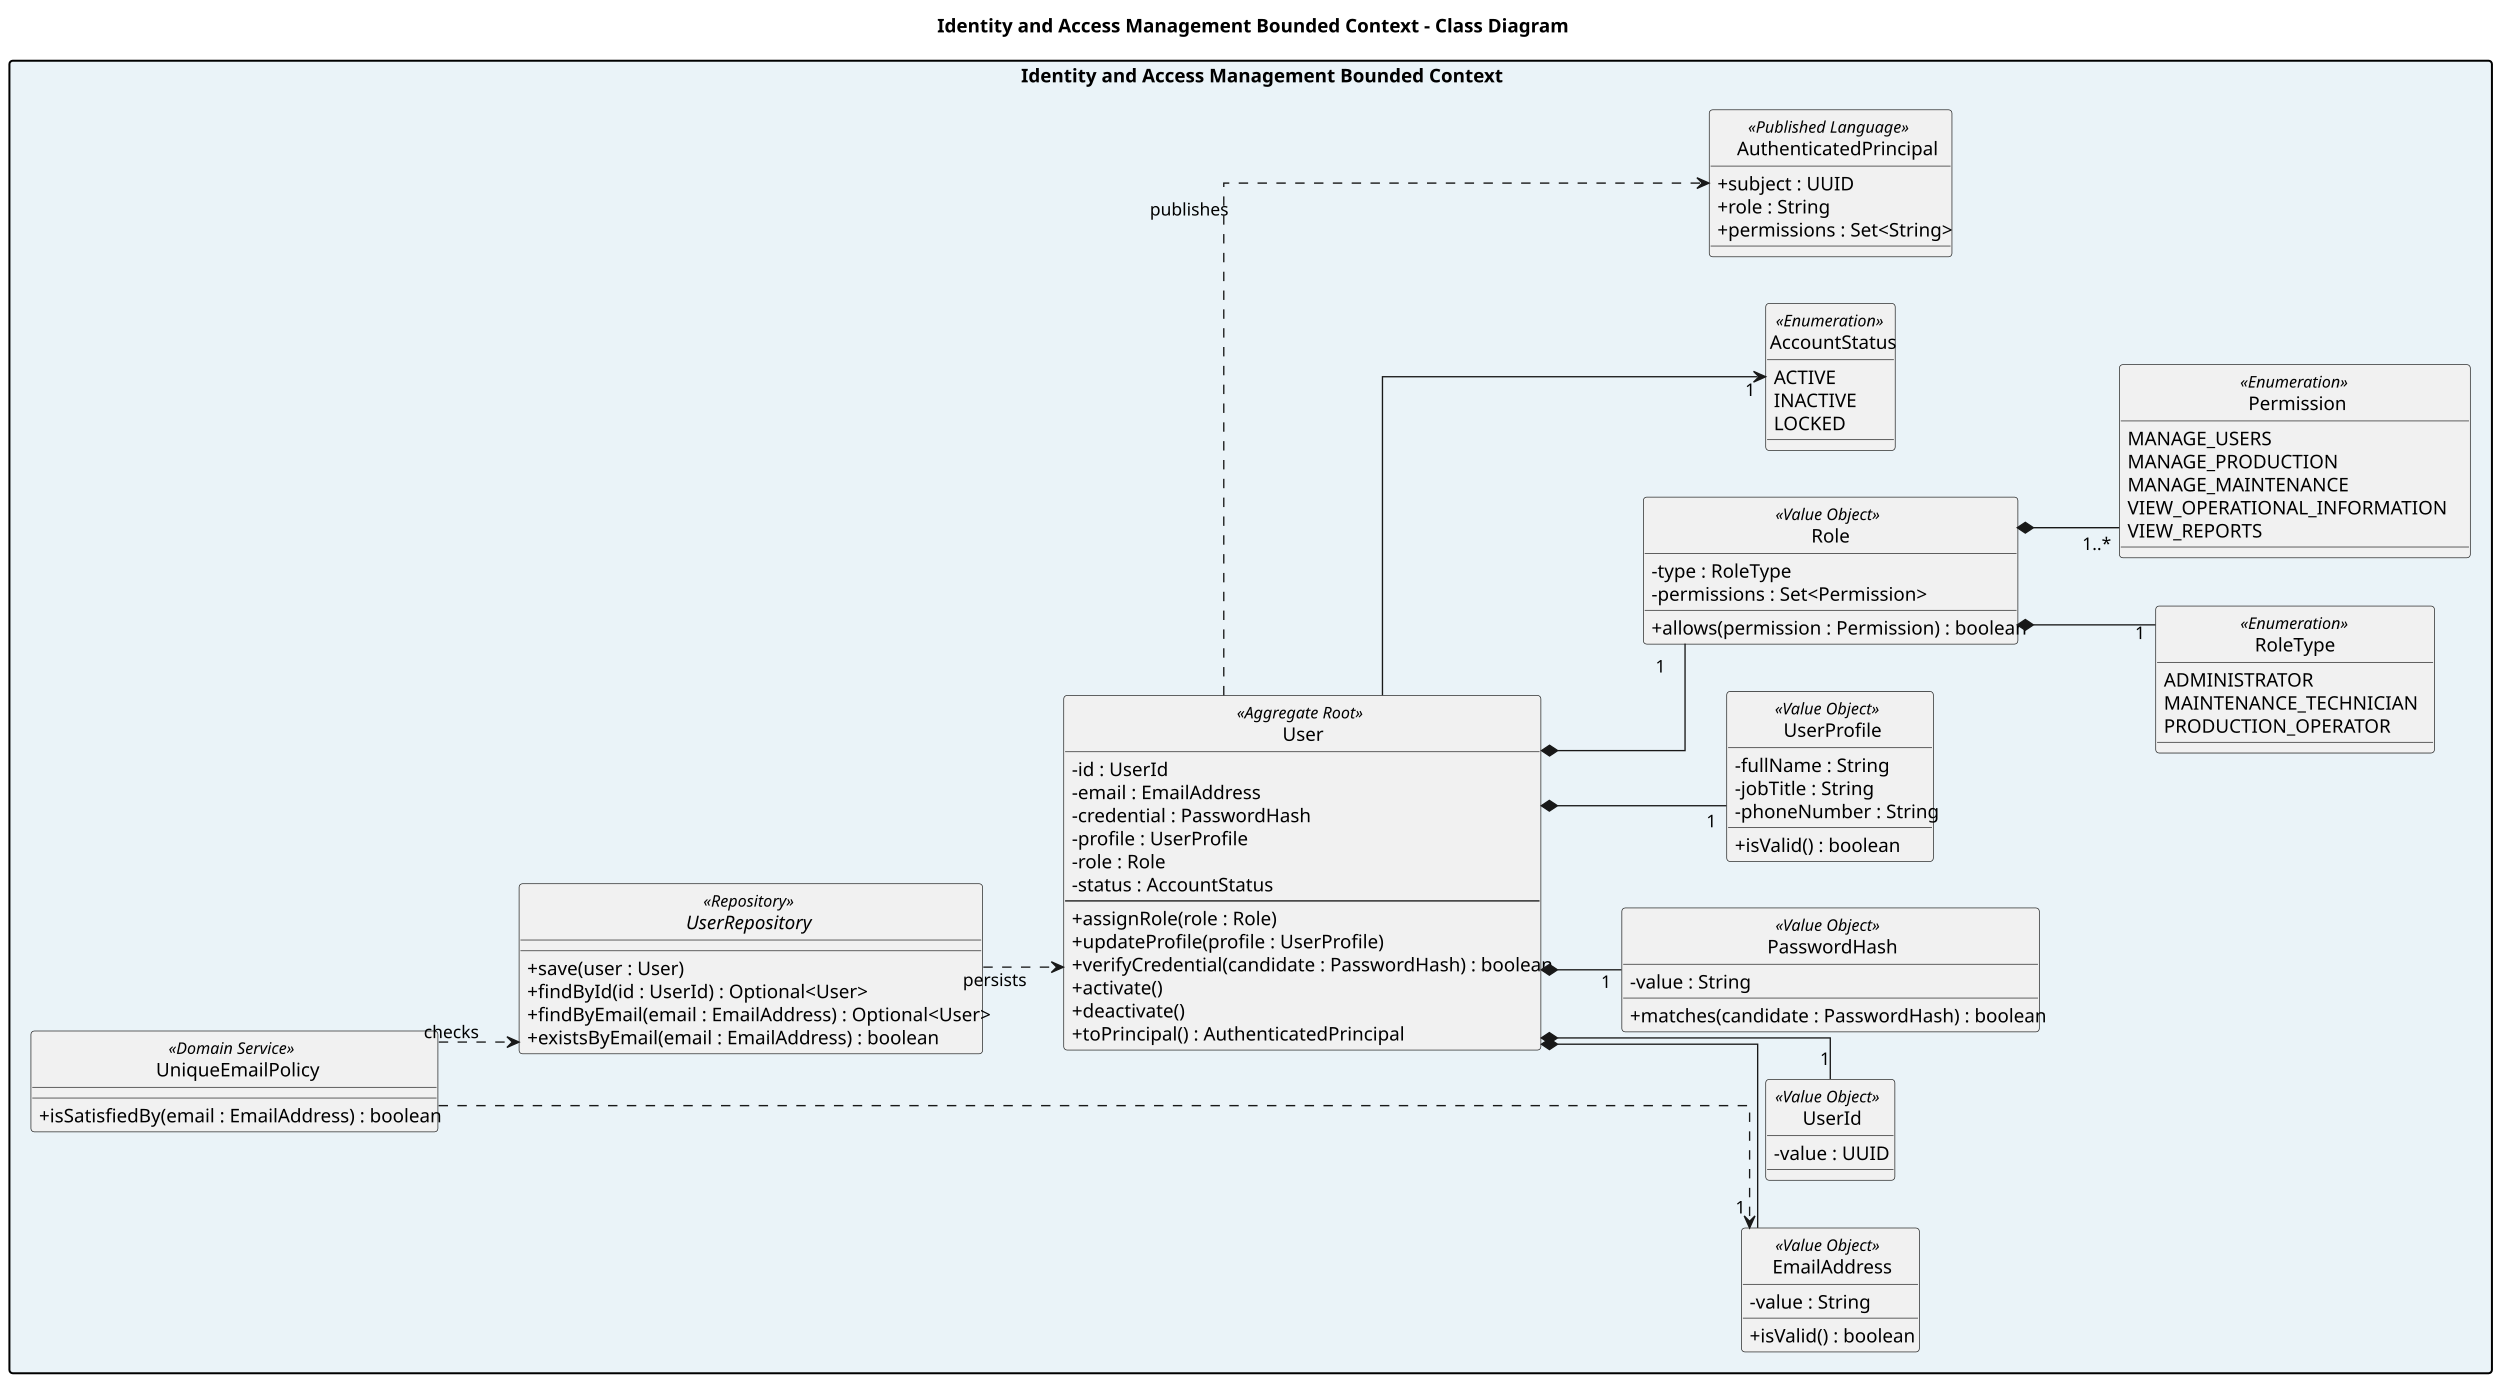
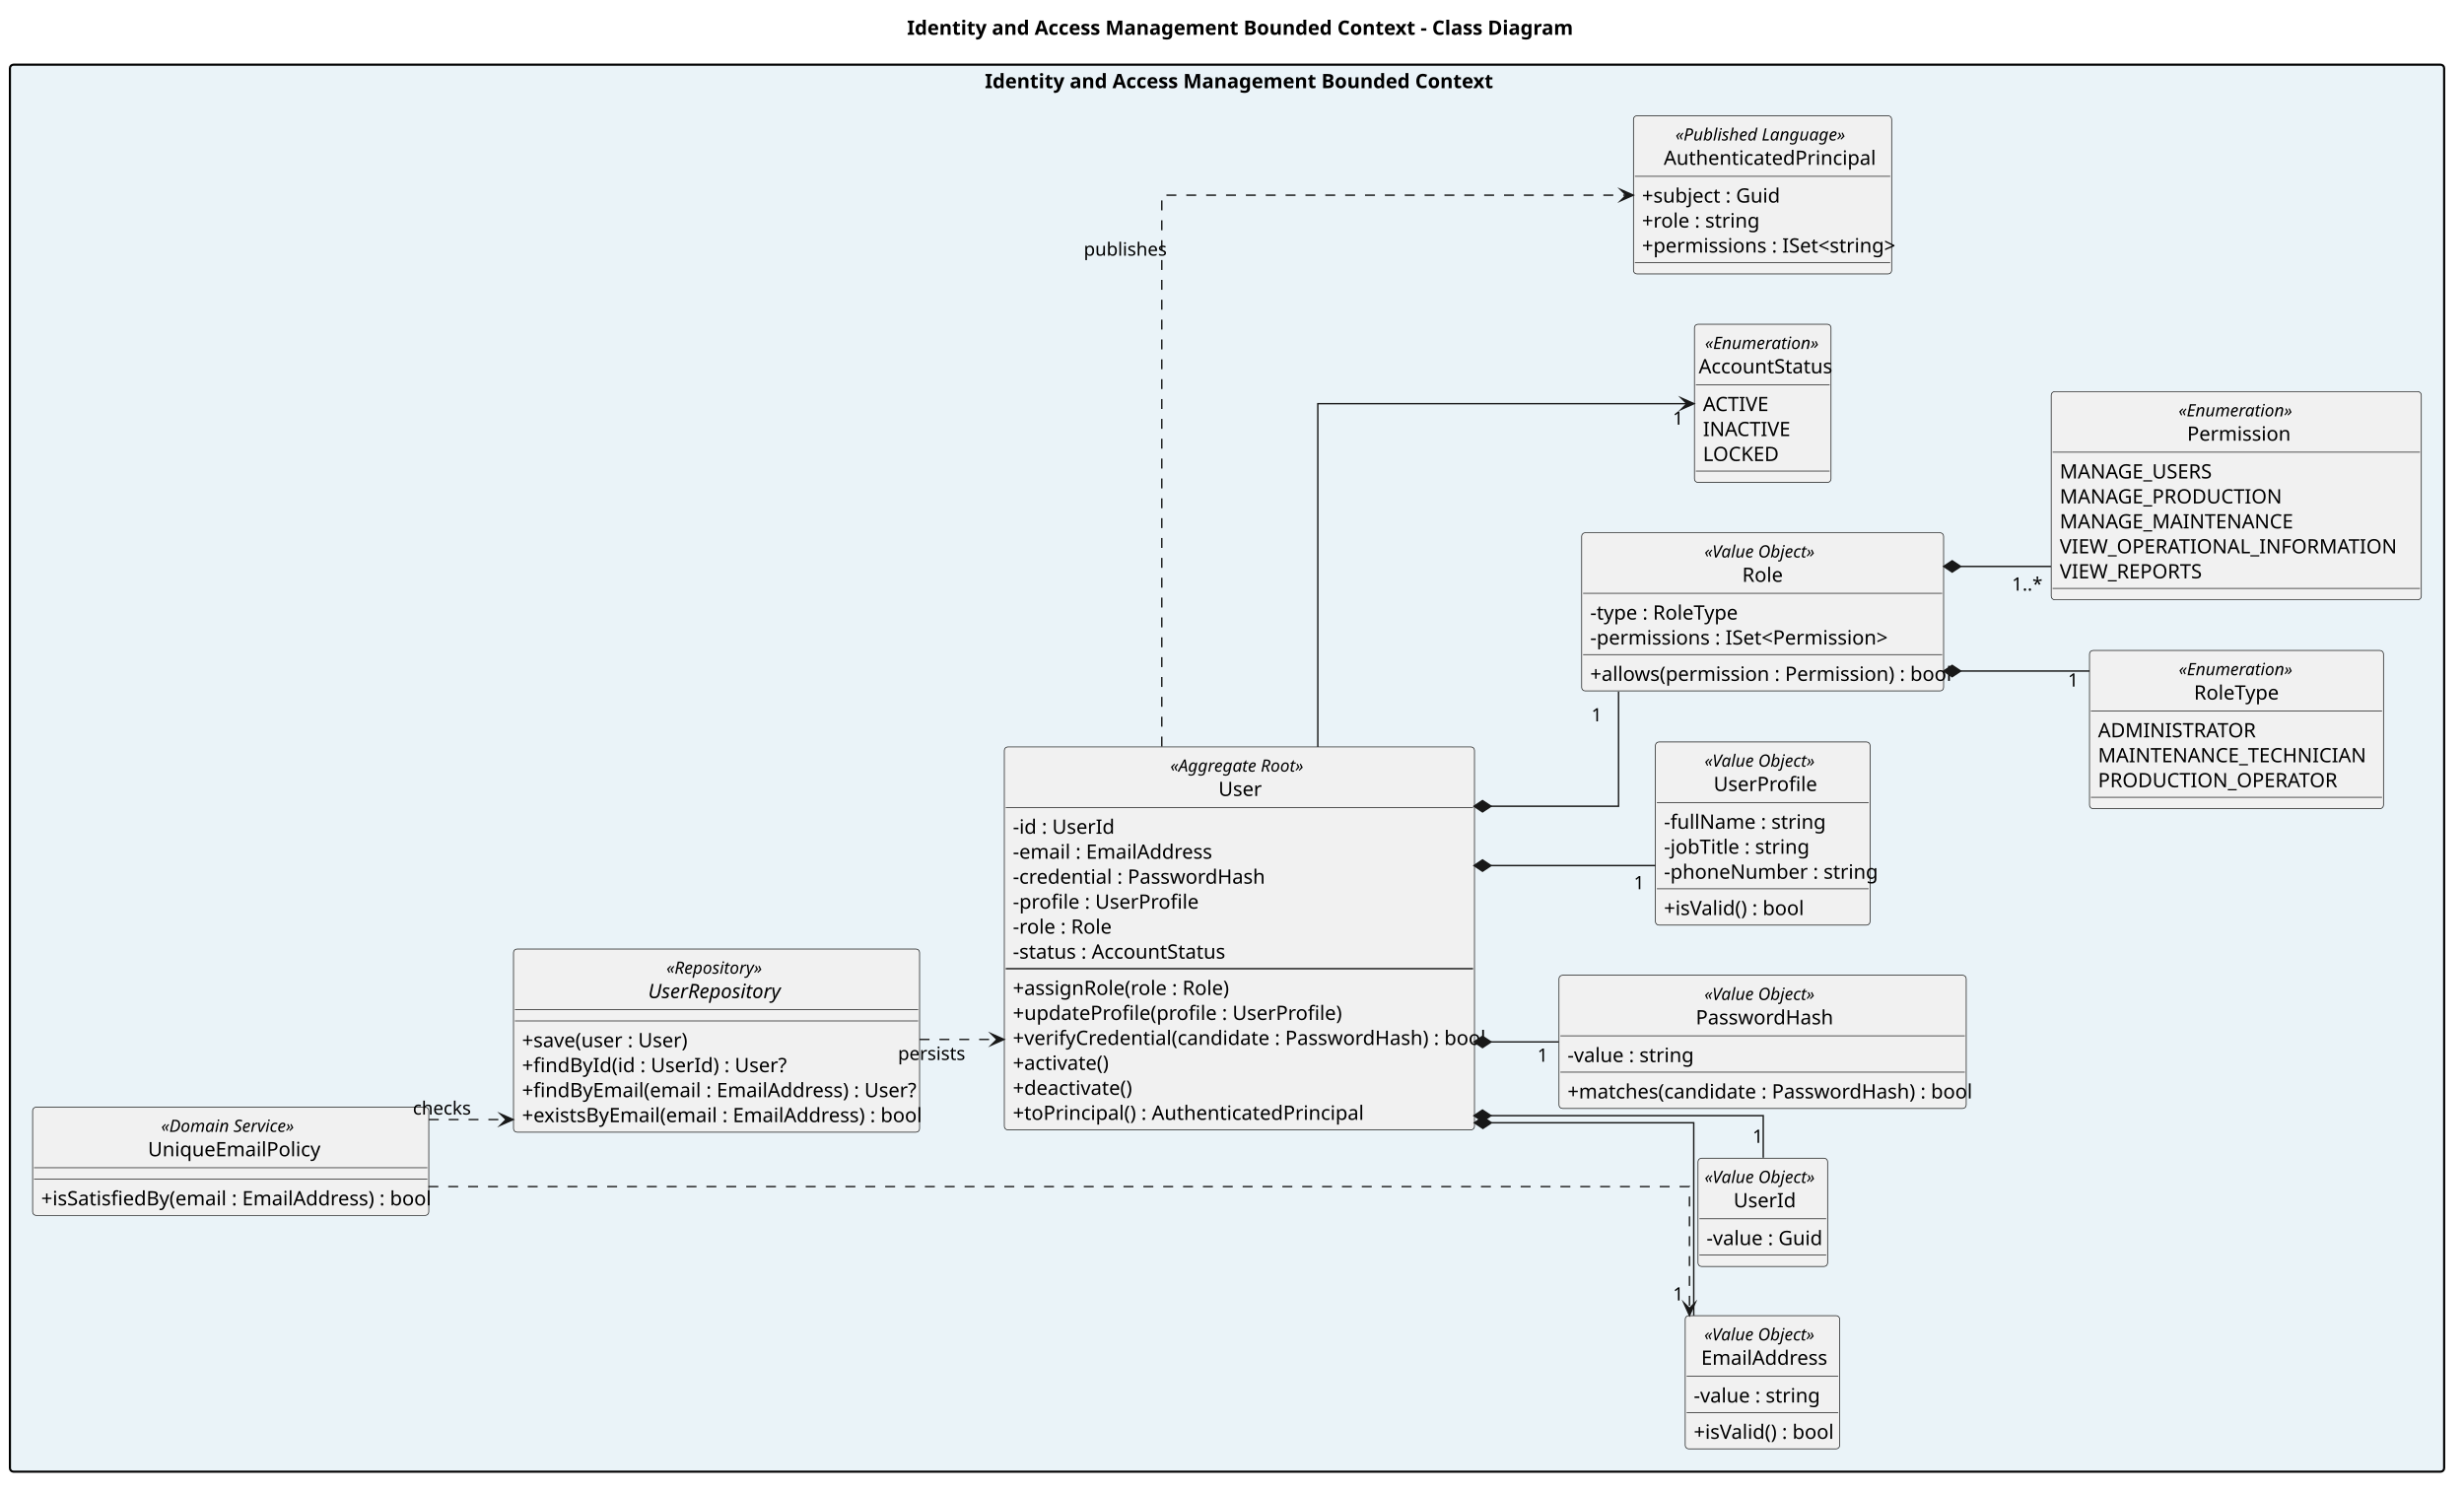
- <svg xmlns="http://www.w3.org/2000/svg" contentStyleType="text/css" data-diagram-type="CLASS" height="1027px" preserveAspectRatio="none" style="width:1859px;height:1027px;background:#FFFFFF;" version="1.1" viewBox="0 0 1859 1027" width="1859px" zoomAndPan="magnify">
+ <svg xmlns="http://www.w3.org/2000/svg" version="1.1" data-diagram-type="CLASS" style="width:1737px;height:1051px;background:#FFFFFF;" width="1737px" height="1051px" viewBox="0 0 1737 1051" zoomAndPan="magnify" preserveAspectRatio="none" contentStyleType="text/css">
  <defs />
-   <g>
+   <g font-family="sans-serif" lengthAdjust="spacing">
    <g class="title" data-source-line="1">
-       <text fill="#000000" font-family="sans-serif" font-size="14" font-weight="bold" lengthAdjust="spacing" textLength="451.206" x="696.897" y="24.075">Identity and Access Management Bounded Context - Class Diagram</text>
+       <text x="639.397" y="24.533" fill="#000" font-size="14" textLength="451.206" font-weight="700">Identity and Access Management Bounded Context - Class Diagram</text>
    </g>
-     <g class="cluster" data-qualified-name="Identity and Access Management Bounded Context" data-source-line="9" id="ent0002">
-       <rect fill="#EAF3F8" height="976" rx="2.5" ry="2.5" style="stroke:#000000;stroke-width:1.5;" width="1846" x="7" y="45.151" />
-       <text fill="#000000" font-family="sans-serif" font-size="14" font-weight="bold" lengthAdjust="spacing" textLength="341.496" x="759.252" y="61.227">Identity and Access Management Bounded Context</text>
+     <g class="cluster" data-qualified-name="Identity and Access Management Bounded Context" id="ent0001" data-source-line="9">
+       <rect x="7" y="45.609" width="1716" height="992" fill="#EAF3F8" style="stroke:#000;stroke-width:1.5;" rx="2.5" ry="2.5" />
+       <text x="694.252" y="62.143" fill="#000" font-size="14" textLength="341.496" font-weight="700">Identity and Access Management Bounded Context</text>
    </g>
-     <g class="entity" data-qualified-name="Identity and Access Management Bounded Context.User" data-source-line="10" id="ent0003">
-       <rect fill="#F1F1F1" height="263.669" rx="2.5" ry="2.5" style="stroke:#181818;stroke-width:0.5;" width="354.795" x="791" y="517.151" />
-       <text fill="#000000" font-family="sans-serif" font-size="12" font-style="italic" lengthAdjust="spacing" textLength="97.406" x="919.694" y="534.216">«Aggregate Root»</text>
-       <text fill="#000000" font-family="sans-serif" font-size="14" lengthAdjust="spacing" textLength="29.559" x="953.618" y="550.928">User</text>
-       <line style="stroke:#181818;stroke-width:0.5;" x1="792" x2="1144.795" y1="559.004" y2="559.004" />
-       <text fill="#000000" font-family="sans-serif" font-size="14" lengthAdjust="spacing" textLength="68.462" x="797" y="577.079">-id : UserId</text>
-       <text fill="#000000" font-family="sans-serif" font-size="14" lengthAdjust="spacing" textLength="136.151" x="797" y="594.231">-email : EmailAddress</text>
-       <text fill="#000000" font-family="sans-serif" font-size="14" lengthAdjust="spacing" textLength="171.185" x="797" y="611.382">-credential : PasswordHash</text>
-       <text fill="#000000" font-family="sans-serif" font-size="14" lengthAdjust="spacing" textLength="123.703" x="797" y="628.533">-profile : UserProfile</text>
-       <text fill="#000000" font-family="sans-serif" font-size="14" lengthAdjust="spacing" textLength="68.469" x="797" y="645.685">-role : Role</text>
-       <text fill="#000000" font-family="sans-serif" font-size="14" lengthAdjust="spacing" textLength="143.958" x="797" y="662.836">-status : AccountStatus</text>
-       <line style="stroke:#181818;stroke-width:1;" x1="792" x2="1144.795" y1="669.912" y2="669.912" />
-       <text fill="#000000" font-family="sans-serif" font-size="14" lengthAdjust="spacing" textLength="150.568" x="797" y="687.987">+assignRole(role : Role)</text>
-       <text fill="#000000" font-family="sans-serif" font-size="14" lengthAdjust="spacing" textLength="219.044" x="797" y="705.139">+updateProfile(profile : UserProfile)</text>
-       <text fill="#000000" font-family="sans-serif" font-size="14" lengthAdjust="spacing" textLength="342.795" x="797" y="722.29">+verifyCredential(candidate : PasswordHash) : boolean</text>
-       <text fill="#000000" font-family="sans-serif" font-size="14" lengthAdjust="spacing" textLength="65.748" x="797" y="739.441">+activate()</text>
-       <text fill="#000000" font-family="sans-serif" font-size="14" lengthAdjust="spacing" textLength="81.32" x="797" y="756.593">+deactivate()</text>
-       <text fill="#000000" font-family="sans-serif" font-size="14" lengthAdjust="spacing" textLength="233.844" x="797" y="773.744">+toPrincipal() : AuthenticatedPrincipal</text>
+     <g class="entity" data-qualified-name="Identity and Access Management Bounded Context.User" id="ent0002" data-source-line="10">
+       <rect x="708" y="526.609" width="331.437" height="270.016" fill="#F1F1F1" style="stroke:#181818;stroke-width:0.5;" rx="2.5" ry="2.5" />
+       <text x="825.015" y="544.066" fill="#000" font-size="12" textLength="97.406" font-style="italic">«Aggregate Root»</text>
+       <text x="858.939" y="561.236" fill="#000" font-size="14" textLength="29.559">User</text>
+       <line x1="709" y1="569.313" x2="1038.437" y2="569.313" style="stroke:#181818;stroke-width:0.5;" />
+       <text x="714" y="587.846" fill="#000" font-size="14" textLength="68.462">-id : UserId</text>
+       <text x="714" y="605.455" fill="#000" font-size="14" textLength="136.151">-email : EmailAddress</text>
+       <text x="714" y="623.064" fill="#000" font-size="14" textLength="171.186">-credential : PasswordHash</text>
+       <text x="714" y="640.674" fill="#000" font-size="14" textLength="123.703">-profile : UserProfile</text>
+       <text x="714" y="658.283" fill="#000" font-size="14" textLength="68.469">-role : Role</text>
+       <text x="714" y="675.893" fill="#000" font-size="14" textLength="143.958">-status : AccountStatus</text>
+       <line x1="709" y1="682.969" x2="1038.437" y2="682.969" style="stroke:#181818;stroke-width:1;" />
+       <text x="714" y="701.502" fill="#000" font-size="14" textLength="150.568">+assignRole(role : Role)</text>
+       <text x="714" y="719.111" fill="#000" font-size="14" textLength="219.044">+updateProfile(profile : UserProfile)</text>
+       <text x="714" y="736.721" fill="#000" font-size="14" textLength="319.437">+verifyCredential(candidate : PasswordHash) : bool</text>
+       <text x="714" y="754.33" fill="#000" font-size="14" textLength="65.748">+activate()</text>
+       <text x="714" y="771.939" fill="#000" font-size="14" textLength="81.32">+deactivate()</text>
+       <text x="714" y="789.549" fill="#000" font-size="14" textLength="233.844">+toPrincipal() : AuthenticatedPrincipal</text>
    </g>
-     <g class="entity" data-qualified-name="Identity and Access Management Bounded Context.UserId" data-source-line="26" id="ent0004">
-       <rect fill="#F1F1F1" height="75.004" rx="2.5" ry="2.5" style="stroke:#181818;stroke-width:0.5;" width="96.02" x="1313" y="802.651" />
-       <text fill="#000000" font-family="sans-serif" font-size="12" font-style="italic" lengthAdjust="spacing" textLength="82.055" x="1319.983" y="819.716">«Value Object»</text>
-       <text fill="#000000" font-family="sans-serif" font-size="14" lengthAdjust="spacing" textLength="41.234" x="1340.393" y="836.428">UserId</text>
-       <line style="stroke:#181818;stroke-width:0.5;" x1="1314" x2="1408.021" y1="844.504" y2="844.504" />
-       <text fill="#000000" font-family="sans-serif" font-size="14" lengthAdjust="spacing" textLength="84.02" x="1319" y="862.579">-value : UUID</text>
-       <line style="stroke:#181818;stroke-width:0.5;" x1="1314" x2="1408.021" y1="869.655" y2="869.655" />
+     <g class="entity" data-qualified-name="Identity and Access Management Bounded Context.UserId" id="ent0003" data-source-line="26">
+       <rect x="1197" y="816.609" width="91.372" height="76.313" fill="#F1F1F1" style="stroke:#181818;stroke-width:0.5;" rx="2.5" ry="2.5" />
+       <text x="1201.659" y="834.066" fill="#000" font-size="12" textLength="82.055" font-style="italic">«Value Object»</text>
+       <text x="1222.069" y="851.236" fill="#000" font-size="14" textLength="41.234">UserId</text>
+       <line x1="1198" y1="859.313" x2="1287.372" y2="859.313" style="stroke:#181818;stroke-width:0.5;" />
+       <text x="1203" y="877.846" fill="#000" font-size="14" textLength="79.372">-value : Guid</text>
+       <line x1="1198" y1="884.922" x2="1287.372" y2="884.922" style="stroke:#181818;stroke-width:0.5;" />
    </g>
-     <g class="entity" data-qualified-name="Identity and Access Management Bounded Context.EmailAddress" data-source-line="30" id="ent0005">
-       <rect fill="#F1F1F1" height="92.155" rx="2.5" ry="2.5" style="stroke:#181818;stroke-width:0.5;" width="132.237" x="1295" y="913.151" />
-       <text fill="#000000" font-family="sans-serif" font-size="12" font-style="italic" lengthAdjust="spacing" textLength="82.055" x="1320.091" y="930.216">«Value Object»</text>
-       <text fill="#000000" font-family="sans-serif" font-size="14" lengthAdjust="spacing" textLength="86.365" x="1317.936" y="946.928">EmailAddress</text>
-       <line style="stroke:#181818;stroke-width:0.5;" x1="1296" x2="1426.237" y1="955.004" y2="955.004" />
-       <text fill="#000000" font-family="sans-serif" font-size="14" lengthAdjust="spacing" textLength="86.372" x="1301" y="973.079">-value : String</text>
-       <line style="stroke:#181818;stroke-width:0.5;" x1="1296" x2="1426.237" y1="980.155" y2="980.155" />
-       <text fill="#000000" font-family="sans-serif" font-size="14" lengthAdjust="spacing" textLength="120.237" x="1301" y="998.231">+isValid() : boolean</text>
+     <g class="entity" data-qualified-name="Identity and Access Management Bounded Context.EmailAddress" id="ent0004" data-source-line="30">
+       <rect x="1188" y="927.609" width="108.879" height="93.922" fill="#F1F1F1" style="stroke:#181818;stroke-width:0.5;" rx="2.5" ry="2.5" />
+       <text x="1201.412" y="945.066" fill="#000" font-size="12" textLength="82.055" font-style="italic">«Value Object»</text>
+       <text x="1199.257" y="962.236" fill="#000" font-size="14" textLength="86.365">EmailAddress</text>
+       <line x1="1189" y1="970.313" x2="1295.879" y2="970.313" style="stroke:#181818;stroke-width:0.5;" />
+       <text x="1194" y="988.846" fill="#000" font-size="14" textLength="84.034">-value : string</text>
+       <line x1="1189" y1="995.922" x2="1295.879" y2="995.922" style="stroke:#181818;stroke-width:0.5;" />
+       <text x="1194" y="1014.455" fill="#000" font-size="14" textLength="96.879">+isValid() : bool</text>
    </g>
-     <g class="entity" data-qualified-name="Identity and Access Management Bounded Context.PasswordHash" data-source-line="35" id="ent0006">
-       <rect fill="#F1F1F1" height="92.155" rx="2.5" ry="2.5" style="stroke:#181818;stroke-width:0.5;" width="310.443" x="1206" y="675.151" />
-       <text fill="#000000" font-family="sans-serif" font-size="12" font-style="italic" lengthAdjust="spacing" textLength="82.055" x="1320.194" y="692.216">«Value Object»</text>
-       <text fill="#000000" font-family="sans-serif" font-size="14" lengthAdjust="spacing" textLength="94.151" x="1314.146" y="708.928">PasswordHash</text>
-       <line style="stroke:#181818;stroke-width:0.5;" x1="1207" x2="1515.443" y1="717.004" y2="717.004" />
-       <text fill="#000000" font-family="sans-serif" font-size="14" lengthAdjust="spacing" textLength="86.372" x="1212" y="735.079">-value : String</text>
-       <line style="stroke:#181818;stroke-width:0.5;" x1="1207" x2="1515.443" y1="742.155" y2="742.155" />
-       <text fill="#000000" font-family="sans-serif" font-size="14" lengthAdjust="spacing" textLength="298.443" x="1212" y="760.231">+matches(candidate : PasswordHash) : boolean</text>
+     <g class="entity" data-qualified-name="Identity and Access Management Bounded Context.PasswordHash" id="ent0005" data-source-line="35">
+       <rect x="1099" y="687.609" width="287.085" height="93.922" fill="#F1F1F1" style="stroke:#181818;stroke-width:0.5;" rx="2.5" ry="2.5" />
+       <text x="1201.515" y="705.066" fill="#000" font-size="12" textLength="82.055" font-style="italic">«Value Object»</text>
+       <text x="1195.467" y="722.236" fill="#000" font-size="14" textLength="94.151">PasswordHash</text>
+       <line x1="1100" y1="730.313" x2="1385.085" y2="730.313" style="stroke:#181818;stroke-width:0.5;" />
+       <text x="1105" y="748.846" fill="#000" font-size="14" textLength="84.034">-value : string</text>
+       <line x1="1100" y1="755.922" x2="1385.085" y2="755.922" style="stroke:#181818;stroke-width:0.5;" />
+       <text x="1105" y="774.455" fill="#000" font-size="14" textLength="275.085">+matches(candidate : PasswordHash) : bool</text>
    </g>
-     <g class="entity" data-qualified-name="Identity and Access Management Bounded Context.UserProfile" data-source-line="40" id="ent0007">
-       <rect fill="#F1F1F1" height="126.458" rx="2.5" ry="2.5" style="stroke:#181818;stroke-width:0.5;" width="153.627" x="1284" y="514.151" />
-       <text fill="#000000" font-family="sans-serif" font-size="12" font-style="italic" lengthAdjust="spacing" textLength="82.055" x="1319.786" y="531.216">«Value Object»</text>
-       <text fill="#000000" font-family="sans-serif" font-size="14" lengthAdjust="spacing" textLength="69.241" x="1326.193" y="547.928">UserProfile</text>
-       <line style="stroke:#181818;stroke-width:0.5;" x1="1285" x2="1436.627" y1="556.004" y2="556.004" />
-       <text fill="#000000" font-family="sans-serif" font-size="14" lengthAdjust="spacing" textLength="108.144" x="1290" y="574.079">-fullName : String</text>
-       <text fill="#000000" font-family="sans-serif" font-size="14" lengthAdjust="spacing" textLength="98.034" x="1290" y="591.231">-jobTitle : String</text>
-       <text fill="#000000" font-family="sans-serif" font-size="14" lengthAdjust="spacing" textLength="141.627" x="1290" y="608.382">-phoneNumber : String</text>
-       <line style="stroke:#181818;stroke-width:0.5;" x1="1285" x2="1436.627" y1="615.458" y2="615.458" />
-       <text fill="#000000" font-family="sans-serif" font-size="14" lengthAdjust="spacing" textLength="120.237" x="1290" y="633.533">+isValid() : boolean</text>
+     <g class="entity" data-qualified-name="Identity and Access Management Bounded Context.UserProfile" id="ent0006" data-source-line="40">
+       <rect x="1167" y="523.109" width="151.289" height="129.141" fill="#F1F1F1" style="stroke:#181818;stroke-width:0.5;" rx="2.5" ry="2.5" />
+       <text x="1201.617" y="540.566" fill="#000" font-size="12" textLength="82.055" font-style="italic">«Value Object»</text>
+       <text x="1208.024" y="557.736" fill="#000" font-size="14" textLength="69.241">UserProfile</text>
+       <line x1="1168" y1="565.813" x2="1317.289" y2="565.813" style="stroke:#181818;stroke-width:0.5;" />
+       <text x="1173" y="584.346" fill="#000" font-size="14" textLength="105.807">-fullName : string</text>
+       <text x="1173" y="601.955" fill="#000" font-size="14" textLength="95.696">-jobTitle : string</text>
+       <text x="1173" y="619.564" fill="#000" font-size="14" textLength="139.289">-phoneNumber : string</text>
+       <line x1="1168" y1="626.641" x2="1317.289" y2="626.641" style="stroke:#181818;stroke-width:0.5;" />
+       <text x="1173" y="645.174" fill="#000" font-size="14" textLength="96.879">+isValid() : bool</text>
    </g>
-     <g class="entity" data-qualified-name="Identity and Access Management Bounded Context.Role" data-source-line="47" id="ent0008">
-       <rect fill="#F1F1F1" height="109.307" rx="2.5" ry="2.5" style="stroke:#181818;stroke-width:0.5;" width="278.499" x="1222" y="369.651" />
-       <text fill="#000000" font-family="sans-serif" font-size="12" font-style="italic" lengthAdjust="spacing" textLength="82.055" x="1320.222" y="386.716">«Value Object»</text>
-       <text fill="#000000" font-family="sans-serif" font-size="14" lengthAdjust="spacing" textLength="28.793" x="1346.853" y="403.428">Role</text>
-       <line style="stroke:#181818;stroke-width:0.5;" x1="1223" x2="1499.499" y1="411.504" y2="411.504" />
-       <text fill="#000000" font-family="sans-serif" font-size="14" lengthAdjust="spacing" textLength="102.71" x="1228" y="429.579">-type : RoleType</text>
-       <text fill="#000000" font-family="sans-serif" font-size="14" lengthAdjust="spacing" textLength="197.627" x="1228" y="446.731">-permissions : Set&lt;Permission&gt;</text>
-       <line style="stroke:#181818;stroke-width:0.5;" x1="1223" x2="1499.499" y1="453.807" y2="453.807" />
-       <text fill="#000000" font-family="sans-serif" font-size="14" lengthAdjust="spacing" textLength="266.499" x="1228" y="471.882">+allows(permission : Permission) : boolean</text>
+     <g class="entity" data-qualified-name="Identity and Access Management Bounded Context.Role" id="ent0007" data-source-line="47">
+       <rect x="1115" y="375.609" width="255.141" height="111.531" fill="#F1F1F1" style="stroke:#181818;stroke-width:0.5;" rx="2.5" ry="2.5" />
+       <text x="1201.543" y="393.066" fill="#000" font-size="12" textLength="82.055" font-style="italic">«Value Object»</text>
+       <text x="1228.174" y="410.236" fill="#000" font-size="14" textLength="28.793">Role</text>
+       <line x1="1116" y1="418.313" x2="1369.141" y2="418.313" style="stroke:#181818;stroke-width:0.5;" />
+       <text x="1121" y="436.846" fill="#000" font-size="14" textLength="102.71">-type : RoleType</text>
+       <text x="1121" y="454.455" fill="#000" font-size="14" textLength="201.517">-permissions : ISet&lt;Permission&gt;</text>
+       <line x1="1116" y1="461.531" x2="1369.141" y2="461.531" style="stroke:#181818;stroke-width:0.5;" />
+       <text x="1121" y="480.064" fill="#000" font-size="14" textLength="243.141">+allows(permission : Permission) : bool</text>
    </g>
-     <g class="entity" data-qualified-name="Identity and Access Management Bounded Context.RoleType" data-source-line="53" id="ent0009">
-       <rect fill="#F1F1F1" height="109.307" rx="2.5" ry="2.5" style="stroke:#181818;stroke-width:0.5;" width="207.241" x="1603" y="450.651" />
-       <text fill="#000000" font-family="sans-serif" font-size="12" font-style="italic" lengthAdjust="spacing" textLength="81.387" x="1665.927" y="467.716">«Enumeration»</text>
-       <text fill="#000000" font-family="sans-serif" font-size="14" lengthAdjust="spacing" textLength="59.917" x="1676.662" y="484.428">RoleType</text>
-       <line style="stroke:#181818;stroke-width:0.5;" x1="1604" x2="1809.241" y1="492.504" y2="492.504" />
-       <text fill="#000000" font-family="sans-serif" font-size="14" lengthAdjust="spacing" textLength="115.89" x="1609" y="510.579">ADMINISTRATOR</text>
-       <text fill="#000000" font-family="sans-serif" font-size="14" lengthAdjust="spacing" textLength="195.241" x="1609" y="527.731">MAINTENANCE_TECHNICIAN</text>
-       <text fill="#000000" font-family="sans-serif" font-size="14" lengthAdjust="spacing" textLength="180.462" x="1609" y="544.882">PRODUCTION_OPERATOR</text>
-       <line style="stroke:#181818;stroke-width:0.5;" x1="1604" x2="1809.241" y1="551.958" y2="551.958" />
+     <g class="entity" data-qualified-name="Identity and Access Management Bounded Context.RoleType" id="ent0008" data-source-line="53">
+       <rect x="1473" y="458.609" width="207.241" height="111.531" fill="#F1F1F1" style="stroke:#181818;stroke-width:0.5;" rx="2.5" ry="2.5" />
+       <text x="1535.927" y="476.066" fill="#000" font-size="12" textLength="81.387" font-style="italic">«Enumeration»</text>
+       <text x="1546.662" y="493.236" fill="#000" font-size="14" textLength="59.917">RoleType</text>
+       <line x1="1474" y1="501.313" x2="1679.241" y2="501.313" style="stroke:#181818;stroke-width:0.5;" />
+       <text x="1479" y="519.846" fill="#000" font-size="14" textLength="115.89">ADMINISTRATOR</text>
+       <text x="1479" y="537.455" fill="#000" font-size="14" textLength="195.241">MAINTENANCE_TECHNICIAN</text>
+       <text x="1479" y="555.064" fill="#000" font-size="14" textLength="180.462">PRODUCTION_OPERATOR</text>
+       <line x1="1474" y1="562.141" x2="1679.241" y2="562.141" style="stroke:#181818;stroke-width:0.5;" />
    </g>
-     <g class="entity" data-qualified-name="Identity and Access Management Bounded Context.Permission" data-source-line="59" id="ent0010">
-       <rect fill="#F1F1F1" height="143.609" rx="2.5" ry="2.5" style="stroke:#181818;stroke-width:0.5;" width="260.924" x="1576" y="271.151" />
-       <text fill="#000000" font-family="sans-serif" font-size="12" font-style="italic" lengthAdjust="spacing" textLength="81.387" x="1665.769" y="288.216">«Enumeration»</text>
-       <text fill="#000000" font-family="sans-serif" font-size="14" lengthAdjust="spacing" textLength="69.241" x="1671.841" y="304.928">Permission</text>
-       <line style="stroke:#181818;stroke-width:0.5;" x1="1577" x2="1835.924" y1="313.004" y2="313.004" />
-       <text fill="#000000" font-family="sans-serif" font-size="14" lengthAdjust="spacing" textLength="116.696" x="1582" y="331.079">MANAGE_USERS</text>
-       <text fill="#000000" font-family="sans-serif" font-size="14" lengthAdjust="spacing" textLength="162.572" x="1582" y="348.231">MANAGE_PRODUCTION</text>
-       <text fill="#000000" font-family="sans-serif" font-size="14" lengthAdjust="spacing" textLength="170.358" x="1582" y="365.382">MANAGE_MAINTENANCE</text>
-       <text fill="#000000" font-family="sans-serif" font-size="14" lengthAdjust="spacing" textLength="248.924" x="1582" y="382.533">VIEW_OPERATIONAL_INFORMATION</text>
-       <text fill="#000000" font-family="sans-serif" font-size="14" lengthAdjust="spacing" textLength="111.241" x="1582" y="399.685">VIEW_REPORTS</text>
-       <line style="stroke:#181818;stroke-width:0.5;" x1="1577" x2="1835.924" y1="406.761" y2="406.761" />
+     <g class="entity" data-qualified-name="Identity and Access Management Bounded Context.Permission" id="ent0009" data-source-line="59">
+       <rect x="1446" y="276.109" width="260.924" height="146.75" fill="#F1F1F1" style="stroke:#181818;stroke-width:0.5;" rx="2.5" ry="2.5" />
+       <text x="1535.769" y="293.566" fill="#000" font-size="12" textLength="81.387" font-style="italic">«Enumeration»</text>
+       <text x="1541.841" y="310.736" fill="#000" font-size="14" textLength="69.241">Permission</text>
+       <line x1="1447" y1="318.813" x2="1705.924" y2="318.813" style="stroke:#181818;stroke-width:0.5;" />
+       <text x="1452" y="337.346" fill="#000" font-size="14" textLength="116.696">MANAGE_USERS</text>
+       <text x="1452" y="354.955" fill="#000" font-size="14" textLength="162.572">MANAGE_PRODUCTION</text>
+       <text x="1452" y="372.564" fill="#000" font-size="14" textLength="170.358">MANAGE_MAINTENANCE</text>
+       <text x="1452" y="390.174" fill="#000" font-size="14" textLength="248.924">VIEW_OPERATIONAL_INFORMATION</text>
+       <text x="1452" y="407.783" fill="#000" font-size="14" textLength="111.241">VIEW_REPORTS</text>
+       <line x1="1447" y1="414.859" x2="1705.924" y2="414.859" style="stroke:#181818;stroke-width:0.5;" />
    </g>
-     <g class="entity" data-qualified-name="Identity and Access Management Bounded Context.AccountStatus" data-source-line="67" id="ent0011">
-       <rect fill="#F1F1F1" height="109.307" rx="2.5" ry="2.5" style="stroke:#181818;stroke-width:0.5;" width="96.275" x="1313" y="225.651" />
-       <text fill="#000000" font-family="sans-serif" font-size="12" font-style="italic" lengthAdjust="spacing" textLength="81.387" x="1320.444" y="242.716">«Enumeration»</text>
-       <text fill="#000000" font-family="sans-serif" font-size="14" lengthAdjust="spacing" textLength="90.275" x="1316" y="259.428">AccountStatus</text>
-       <line style="stroke:#181818;stroke-width:0.5;" x1="1314" x2="1408.275" y1="267.504" y2="267.504" />
-       <text fill="#000000" font-family="sans-serif" font-size="14" lengthAdjust="spacing" textLength="50.565" x="1319" y="285.579">ACTIVE</text>
-       <text fill="#000000" font-family="sans-serif" font-size="14" lengthAdjust="spacing" textLength="64.565" x="1319" y="302.731">INACTIVE</text>
-       <text fill="#000000" font-family="sans-serif" font-size="14" lengthAdjust="spacing" textLength="57.572" x="1319" y="319.882">LOCKED</text>
-       <line style="stroke:#181818;stroke-width:0.5;" x1="1314" x2="1408.275" y1="326.958" y2="326.958" />
+     <g class="entity" data-qualified-name="Identity and Access Management Bounded Context.AccountStatus" id="ent0010" data-source-line="67">
+       <rect x="1194.5" y="228.609" width="96.275" height="111.531" fill="#F1F1F1" style="stroke:#181818;stroke-width:0.5;" rx="2.5" ry="2.5" />
+       <text x="1201.944" y="246.066" fill="#000" font-size="12" textLength="81.387" font-style="italic">«Enumeration»</text>
+       <text x="1197.5" y="263.236" fill="#000" font-size="14" textLength="90.275">AccountStatus</text>
+       <line x1="1195.5" y1="271.313" x2="1289.775" y2="271.313" style="stroke:#181818;stroke-width:0.5;" />
+       <text x="1200.5" y="289.846" fill="#000" font-size="14" textLength="50.565">ACTIVE</text>
+       <text x="1200.5" y="307.455" fill="#000" font-size="14" textLength="64.565">INACTIVE</text>
+       <text x="1200.5" y="325.064" fill="#000" font-size="14" textLength="57.572">LOCKED</text>
+       <line x1="1195.5" y1="332.141" x2="1289.775" y2="332.141" style="stroke:#181818;stroke-width:0.5;" />
    </g>
-     <g class="entity" data-qualified-name="Identity and Access Management Bounded Context.AuthenticatedPrincipal" data-source-line="73" id="ent0012">
-       <rect fill="#F1F1F1" height="109.307" rx="2.5" ry="2.5" style="stroke:#181818;stroke-width:0.5;" width="180.472" x="1271" y="81.651" />
-       <text fill="#000000" font-family="sans-serif" font-size="12" font-style="italic" lengthAdjust="spacing" textLength="122.777" x="1299.847" y="98.716">«Published Language»</text>
-       <text fill="#000000" font-family="sans-serif" font-size="14" lengthAdjust="spacing" textLength="139.31" x="1291.581" y="115.428">AuthenticatedPrincipal</text>
-       <line style="stroke:#181818;stroke-width:0.5;" x1="1272" x2="1450.472" y1="123.504" y2="123.504" />
-       <text fill="#000000" font-family="sans-serif" font-size="14" lengthAdjust="spacing" textLength="98.424" x="1277" y="141.579">+subject : UUID</text>
-       <text fill="#000000" font-family="sans-serif" font-size="14" lengthAdjust="spacing" textLength="79.762" x="1277" y="158.731">+role : String</text>
-       <text fill="#000000" font-family="sans-serif" font-size="14" lengthAdjust="spacing" textLength="168.472" x="1277" y="175.882">+permissions : Set&lt;String&gt;</text>
-       <line style="stroke:#181818;stroke-width:0.5;" x1="1272" x2="1450.472" y1="182.958" y2="182.958" />
+     <g class="entity" data-qualified-name="Identity and Access Management Bounded Context.AuthenticatedPrincipal" id="ent0011" data-source-line="73">
+       <rect x="1151.5" y="81.609" width="182.023" height="111.531" fill="#F1F1F1" style="stroke:#181818;stroke-width:0.5;" rx="2.5" ry="2.5" />
+       <text x="1181.123" y="99.066" fill="#000" font-size="12" textLength="122.777" font-style="italic">«Published Language»</text>
+       <text x="1172.857" y="116.236" fill="#000" font-size="14" textLength="139.31">AuthenticatedPrincipal</text>
+       <line x1="1152.5" y1="124.313" x2="1332.523" y2="124.313" style="stroke:#181818;stroke-width:0.5;" />
+       <text x="1157.5" y="142.846" fill="#000" font-size="14" textLength="93.775">+subject : Guid</text>
+       <text x="1157.5" y="160.455" fill="#000" font-size="14" textLength="77.424">+role : string</text>
+       <text x="1157.5" y="178.064" fill="#000" font-size="14" textLength="170.023">+permissions : ISet&lt;string&gt;</text>
+       <line x1="1152.5" y1="185.141" x2="1332.523" y2="185.141" style="stroke:#181818;stroke-width:0.5;" />
    </g>
-     <g class="entity" data-qualified-name="Identity and Access Management Bounded Context.UniqueEmailPolicy" data-source-line="79" id="ent0013">
-       <rect fill="#F1F1F1" height="75.004" rx="2.5" ry="2.5" style="stroke:#181818;stroke-width:0.5;" width="302.63" x="23" y="766.651" />
-       <text fill="#000000" font-family="sans-serif" font-size="12" font-style="italic" lengthAdjust="spacing" textLength="98.045" x="125.293" y="783.716">«Domain Service»</text>
-       <text fill="#000000" font-family="sans-serif" font-size="14" lengthAdjust="spacing" textLength="116.717" x="115.957" y="800.428">UniqueEmailPolicy</text>
-       <line style="stroke:#181818;stroke-width:0.5;" x1="24" x2="324.63" y1="808.504" y2="808.504" />
-       <line style="stroke:#181818;stroke-width:0.5;" x1="24" x2="324.63" y1="816.504" y2="816.504" />
-       <text fill="#000000" font-family="sans-serif" font-size="14" lengthAdjust="spacing" textLength="290.63" x="29" y="834.579">+isSatisfiedBy(email : EmailAddress) : boolean</text>
+     <g class="entity" data-qualified-name="Identity and Access Management Bounded Context.UniqueEmailPolicy" id="ent0012" data-source-line="79">
+       <rect x="23" y="780.609" width="279.271" height="76.313" fill="#F1F1F1" style="stroke:#181818;stroke-width:0.5;" rx="2.5" ry="2.5" />
+       <text x="113.613" y="798.066" fill="#000" font-size="12" textLength="98.045" font-style="italic">«Domain Service»</text>
+       <text x="104.277" y="815.236" fill="#000" font-size="14" textLength="116.717">UniqueEmailPolicy</text>
+       <line x1="24" y1="823.313" x2="301.271" y2="823.313" style="stroke:#181818;stroke-width:0.5;" />
+       <line x1="24" y1="831.313" x2="301.271" y2="831.313" style="stroke:#181818;stroke-width:0.5;" />
+       <text x="29" y="849.846" fill="#000" font-size="14" textLength="267.271">+isSatisfiedBy(email : EmailAddress) : bool</text>
    </g>
-     <g class="entity" data-qualified-name="Identity and Access Management Bounded Context.UserRepository" data-source-line="83" id="ent0014">
-       <rect fill="#F1F1F1" height="126.458" rx="2.5" ry="2.5" style="stroke:#181818;stroke-width:0.5;" width="344.63" x="386" y="657.151" />
-       <text fill="#000000" font-family="sans-serif" font-size="12" font-style="italic" lengthAdjust="spacing" textLength="70.705" x="522.962" y="674.216">«Repository»</text>
-       <text fill="#000000" font-family="sans-serif" font-size="14" font-style="italic" lengthAdjust="spacing" textLength="96.476" x="510.077" y="690.928">UserRepository</text>
-       <line style="stroke:#181818;stroke-width:0.5;" x1="387" x2="729.63" y1="699.004" y2="699.004" />
-       <line style="stroke:#181818;stroke-width:0.5;" x1="387" x2="729.63" y1="707.004" y2="707.004" />
-       <text fill="#000000" font-family="sans-serif" font-size="14" lengthAdjust="spacing" textLength="115.534" x="392" y="725.079">+save(user : User)</text>
-       <text fill="#000000" font-family="sans-serif" font-size="14" lengthAdjust="spacing" textLength="241.609" x="392" y="742.231">+findById(id : UserId) : Optional&lt;User&gt;</text>
-       <text fill="#000000" font-family="sans-serif" font-size="14" lengthAdjust="spacing" textLength="332.63" x="392" y="759.382">+findByEmail(email : EmailAddress) : Optional&lt;User&gt;</text>
-       <text fill="#000000" font-family="sans-serif" font-size="14" lengthAdjust="spacing" textLength="297.616" x="392" y="776.533">+existsByEmail(email : EmailAddress) : boolean</text>
+     <g class="entity" data-qualified-name="Identity and Access Management Bounded Context.UserRepository" id="ent0013" data-source-line="83">
+       <rect x="362" y="669.109" width="286.258" height="129.141" fill="#F1F1F1" style="stroke:#181818;stroke-width:0.5;" rx="2.5" ry="2.5" />
+       <text x="469.776" y="686.566" fill="#000" font-size="12" textLength="70.705" font-style="italic">«Repository»</text>
+       <text x="456.891" y="703.736" fill="#000" font-size="14" textLength="96.476" font-style="italic">UserRepository</text>
+       <line x1="363" y1="711.813" x2="647.258" y2="711.813" style="stroke:#181818;stroke-width:0.5;" />
+       <line x1="363" y1="719.813" x2="647.258" y2="719.813" style="stroke:#181818;stroke-width:0.5;" />
+       <text x="368" y="738.346" fill="#000" font-size="14" textLength="115.534">+save(user : User)</text>
+       <text x="368" y="755.955" fill="#000" font-size="14" textLength="180.899">+findById(id : UserId) : User?</text>
+       <text x="368" y="773.564" fill="#000" font-size="14" textLength="271.92">+findByEmail(email : EmailAddress) : User?</text>
+       <text x="368" y="791.174" fill="#000" font-size="14" textLength="274.258">+existsByEmail(email : EmailAddress) : bool</text>
    </g>
-     <g class="link" data-entity-1="ent0003" data-entity-2="ent0004" data-link-type="composition" data-source-line="91" id="lnk15">
-       <path codeLine="91" d="M1158.09,771.821 C1262.02,771.821 1361,771.821 1361,771.821 C1361,771.821 1361,786.581 1361,802.391" fill="none" id="User-backto-UserId" style="stroke:#181818;stroke-width:1;" />
-       <polygon fill="#181818" points="1146.09,771.821,1152.09,775.821,1158.09,771.821,1152.09,767.821,1146.09,771.821" style="stroke:#181818;stroke-width:1;" />
-       <text fill="#000000" font-family="sans-serif" font-size="13" lengthAdjust="spacing" textLength="7.23" x="1353.353" y="791.921">1</text>
+     <g class="link" data-entity-1="ent0002" data-entity-2="ent0003" id="lnk14" data-source-line="91" data-link-type="composition">
+       <path d="M1051.07,786.609 C1149.37,786.609 1243,786.609 1243,786.609 C1243,786.609 1243,800.809 1243,816.239" style="stroke:#181818;stroke-width:1;" fill="none" id="User-backto-UserId" codeLine="91" />
+       <polygon points="1039.07,786.609,1045.07,790.609,1051.07,786.609,1045.07,782.609,1039.07,786.609" fill="#181818" style="stroke:#181818;stroke-width:1;stroke-linejoin:miter;stroke-miterlimit:10;" />
+       <text x="1235.472" y="805.768" fill="#000" font-size="13">1</text>
    </g>
-     <g class="link" data-entity-1="ent0003" data-entity-2="ent0005" data-link-type="composition" data-source-line="92" id="lnk16">
-       <path codeLine="92" d="M1158.18,776.481 C1239.9,776.481 1307,776.481 1307,776.481 C1307,776.481 1307,858.941 1307,913.061" fill="none" id="User-backto-EmailAddress" style="stroke:#181818;stroke-width:1;" />
-       <polygon fill="#181818" points="1146.18,776.481,1152.18,780.481,1158.18,776.481,1152.18,772.481,1146.18,776.481" style="stroke:#181818;stroke-width:1;" />
-       <text fill="#000000" font-family="sans-serif" font-size="13" lengthAdjust="spacing" textLength="7.23" x="1290.476" y="902.319">1</text>
+     <g class="link" data-entity-1="ent0002" data-entity-2="ent0004" id="lnk15" data-source-line="92" data-link-type="composition">
+       <path d="M1051.38,791.609 C1129.59,791.609 1194,791.609 1194,791.609 C1194,791.609 1194,873.259 1194,927.479" style="stroke:#181818;stroke-width:1;" fill="none" id="User-backto-EmailAddress" codeLine="92" />
+       <polygon points="1039.38,791.609,1045.38,795.609,1051.38,791.609,1045.38,787.609,1039.38,791.609" fill="#181818" style="stroke:#181818;stroke-width:1;stroke-linejoin:miter;stroke-miterlimit:10;" />
+       <text x="1179.388" y="916.909" fill="#000" font-size="13">1</text>
    </g>
-     <g class="link" data-entity-1="ent0003" data-entity-2="ent0006" data-link-type="composition" data-source-line="93" id="lnk17">
-       <path codeLine="93" d="M1158.09,721.151 C1177.98,721.151 1186.13,721.151 1205.72,721.151" fill="none" id="User-backto-PasswordHash" style="stroke:#181818;stroke-width:1;" />
-       <polygon fill="#181818" points="1146.09,721.151,1152.09,725.151,1158.09,721.151,1152.09,717.151,1146.09,721.151" style="stroke:#181818;stroke-width:1;" />
-       <text fill="#000000" font-family="sans-serif" font-size="13" lengthAdjust="spacing" textLength="7.23" x="1190.527" y="734.628">1</text>
+     <g class="link" data-entity-1="ent0002" data-entity-2="ent0005" id="lnk16" data-source-line="93" data-link-type="composition">
+       <path d="M1051.11,734.609 C1071.04,734.609 1079.26,734.609 1098.84,734.609" style="stroke:#181818;stroke-width:1;" fill="none" id="User-backto-PasswordHash" codeLine="93" />
+       <polygon points="1039.11,734.609,1045.11,738.609,1051.11,734.609,1045.11,730.609,1039.11,734.609" fill="#181818" style="stroke:#181818;stroke-width:1;stroke-linejoin:miter;stroke-miterlimit:10;" />
+       <text x="1083.796" y="748.554" fill="#000" font-size="13">1</text>
    </g>
-     <g class="link" data-entity-1="ent0003" data-entity-2="ent0007" data-link-type="composition" data-source-line="94" id="lnk18">
-       <path codeLine="94" d="M1158.09,599.151 C1206.4,599.151 1244.24,599.151 1283.74,599.151" fill="none" id="User-backto-UserProfile" style="stroke:#181818;stroke-width:1;" />
-       <polygon fill="#181818" points="1146.09,599.151,1152.09,603.151,1158.09,599.151,1152.09,595.151,1146.09,599.151" style="stroke:#181818;stroke-width:1;" />
-       <text fill="#000000" font-family="sans-serif" font-size="13" lengthAdjust="spacing" textLength="7.23" x="1268.82" y="615.148">1</text>
+     <g class="link" data-entity-1="ent0002" data-entity-2="ent0006" id="lnk17" data-source-line="94" data-link-type="composition">
+       <path d="M1051.11,610.279 C1095.75,610.279 1129.88,610.279 1166.9,610.279" style="stroke:#181818;stroke-width:1;" fill="none" id="User-backto-UserProfile" codeLine="94" />
+       <polygon points="1039.11,610.279,1045.11,614.279,1051.11,610.279,1045.11,606.279,1039.11,610.279" fill="#181818" style="stroke:#181818;stroke-width:1;stroke-linejoin:miter;stroke-miterlimit:10;" />
+       <text x="1151.74" y="626.948" fill="#000" font-size="13">1</text>
    </g>
-     <g class="link" data-entity-1="ent0003" data-entity-2="ent0008" data-link-type="composition" data-source-line="95" id="lnk19">
-       <path codeLine="95" d="M1158.25,558.151 C1215.76,558.151 1253,558.151 1253,558.151 C1253,558.151 1253,515.751 1253,478.651" fill="none" id="User-backto-Role" style="stroke:#181818;stroke-width:1;" />
-       <polygon fill="#181818" points="1146.25,558.151,1152.25,562.151,1158.25,558.151,1152.25,554.151,1146.25,558.151" style="stroke:#181818;stroke-width:1;" />
-       <text fill="#000000" font-family="sans-serif" font-size="13" lengthAdjust="spacing" textLength="7.23" x="1230.999" y="500.094">1</text>
+     <g class="link" data-entity-1="ent0002" data-entity-2="ent0007" id="lnk18" data-source-line="95" data-link-type="composition">
+       <path d="M1051.11,568.439 C1105.83,568.439 1141,568.439 1141,568.439 C1141,568.439 1141,525.449 1141,487.659" style="stroke:#181818;stroke-width:1;" fill="none" id="User-backto-Role" codeLine="95" />
+       <polygon points="1039.11,568.439,1045.11,572.439,1051.11,568.439,1045.11,564.439,1039.11,568.439" fill="#181818" style="stroke:#181818;stroke-width:1;stroke-linejoin:miter;stroke-miterlimit:10;" />
+       <text x="1121.865" y="508.608" fill="#000" font-size="13">1</text>
    </g>
-     <g class="link" data-entity-1="ent0003" data-entity-2="ent0011" data-link-type="dependency" data-source-line="96" id="lnk20">
-       <path codeLine="96" d="M1028,516.971 C1028,411.091 1028,280.151 1028,280.151 C1028,280.151 1214.72,280.151 1306.93,280.151" fill="none" id="User-to-AccountStatus" style="stroke:#181818;stroke-width:1;" />
-       <polygon fill="#181818" points="1312.93,280.151,1303.93,276.151,1307.93,280.151,1303.93,284.151,1312.93,280.151" style="stroke:#181818;stroke-width:1;" />
-       <text fill="#000000" font-family="sans-serif" font-size="13" lengthAdjust="spacing" textLength="7.23" x="1297.707" y="294.466">1</text>
+     <g class="link" data-entity-1="ent0002" data-entity-2="ent0010" id="lnk19" data-source-line="96" data-link-type="dependency">
+       <path d="M929,526.569 C929,418.389 929,284.609 929,284.609 C929,284.609 1101.26,284.609 1189.2,284.609" style="stroke:#181818;stroke-width:1;" fill="none" id="User-to-AccountStatus" codeLine="96" />
+       <polygon points="1194.2,284.609,1185.2,280.609,1189.2,284.609,1185.2,288.609,1194.2,284.609" fill="#181818" style="stroke:#181818;stroke-width:1;stroke-linejoin:miter;stroke-miterlimit:10;" />
+       <text x="1179.265" y="299.392" fill="#000" font-size="13">1</text>
    </g>
-     <g class="link" data-entity-1="ent0008" data-entity-2="ent0009" data-link-type="composition" data-source-line="97" id="lnk21">
-       <path codeLine="97" d="M1512.03,464.651 C1546.35,464.651 1570.51,464.651 1602.81,464.651" fill="none" id="Role-backto-RoleType" style="stroke:#181818;stroke-width:1;" />
-       <polygon fill="#181818" points="1500.03,464.651,1506.03,468.651,1512.03,464.651,1506.03,460.651,1500.03,464.651" style="stroke:#181818;stroke-width:1;" />
-       <text fill="#000000" font-family="sans-serif" font-size="13" lengthAdjust="spacing" textLength="7.23" x="1587.603" y="475.218">1</text>
+     <g class="link" data-entity-1="ent0007" data-entity-2="ent0008" id="lnk20" data-source-line="97" data-link-type="composition">
+       <path d="M1382.2,473.109 C1416.18,473.109 1440.46,473.109 1472.97,473.109" style="stroke:#181818;stroke-width:1;" fill="none" id="Role-backto-RoleType" codeLine="97" />
+       <polygon points="1370.2,473.109,1376.2,477.109,1382.2,473.109,1376.2,469.109,1370.2,473.109" fill="#181818" style="stroke:#181818;stroke-width:1;stroke-linejoin:miter;stroke-miterlimit:10;" />
+       <text x="1457.775" y="484.071" fill="#000" font-size="13">1</text>
    </g>
-     <g class="link" data-entity-1="ent0008" data-entity-2="ent0010" data-link-type="composition" data-source-line="98" id="lnk22">
-       <path codeLine="98" d="M1512.03,392.401 C1537.07,392.401 1551.08,392.401 1575.87,392.401" fill="none" id="Role-backto-Permission" style="stroke:#181818;stroke-width:1;" />
-       <polygon fill="#181818" points="1500.03,392.401,1506.03,396.401,1512.03,392.401,1506.03,388.401,1500.03,392.401" style="stroke:#181818;stroke-width:1;" />
-       <text fill="#000000" font-family="sans-serif" font-size="13" lengthAdjust="spacing" textLength="19.513" x="1548.349" y="408.969">1..*</text>
+     <g class="link" data-entity-1="ent0007" data-entity-2="ent0009" id="lnk21" data-source-line="98" data-link-type="composition">
+       <path d="M1382.2,399.359 C1406.97,399.359 1420.96,399.359 1445.83,399.359" style="stroke:#181818;stroke-width:1;" fill="none" id="Role-backto-Permission" codeLine="98" />
+       <polygon points="1370.2,399.359,1376.2,403.359,1382.2,399.359,1376.2,395.359,1370.2,399.359" fill="#181818" style="stroke:#181818;stroke-width:1;stroke-linejoin:miter;stroke-miterlimit:10;" />
+       <text x="1418.306" y="416.392" fill="#000" font-size="13" textLength="19.513">1..*</text>
    </g>
-     <g class="link" data-entity-1="ent0014" data-entity-2="ent0003" data-link-type="dependency" data-source-line="99" id="lnk23">
-       <path codeLine="99" d="M731.19,719.151 C750.88,719.151 764.99,719.151 784.75,719.151" fill="none" id="UserRepository-to-User" style="stroke:#181818;stroke-width:1;stroke-dasharray:7,7;" />
-       <polygon fill="#181818" points="790.75,719.151,781.75,715.151,785.75,719.151,781.75,723.151,790.75,719.151" style="stroke:#181818;stroke-width:1;" />
-       <text fill="#000000" font-family="sans-serif" font-size="13" lengthAdjust="spacing" textLength="44.789" x="715.97" y="733.221">persists</text>
+     <g class="link" data-entity-1="ent0013" data-entity-2="ent0002" id="lnk22" data-source-line="99" data-link-type="dependency">
+       <path d="M648.26,732.859 C667.78,732.859 682.93,732.859 702.8,732.859" style="stroke:#181818;stroke-width:1;stroke-dasharray:7,7;" fill="none" id="UserRepository-to-User" codeLine="99" />
+       <polygon points="707.8,732.859,698.8,728.859,702.8,732.859,698.8,736.859,707.8,732.859" fill="#181818" style="stroke:#181818;stroke-width:1;stroke-linejoin:miter;stroke-miterlimit:10;" />
+       <text x="633.03" y="747.354" fill="#000" font-size="13" textLength="44.789">persists</text>
    </g>
-     <g class="link" data-entity-1="ent0013" data-entity-2="ent0014" data-link-type="dependency" data-source-line="100" id="lnk24">
-       <path codeLine="100" d="M326.27,774.901 C345.87,774.901 360.05,774.901 379.96,774.901" fill="none" id="UniqueEmailPolicy-to-UserRepository" style="stroke:#181818;stroke-width:1;stroke-dasharray:7,7;" />
-       <polygon fill="#181818" points="385.96,774.901,376.96,770.901,380.96,774.901,376.96,778.901,385.96,774.901" style="stroke:#181818;stroke-width:1;" />
-       <text fill="#000000" font-family="sans-serif" font-size="13" lengthAdjust="spacing" textLength="40.46" x="315.11" y="771.971">checks</text>
+     <g class="link" data-entity-1="ent0012" data-entity-2="ent0013" id="lnk23" data-source-line="100" data-link-type="dependency">
+       <path d="M302.3,789.359 C321.91,789.359 337.09,789.359 356.75,789.359" style="stroke:#181818;stroke-width:1;stroke-dasharray:7,7;" fill="none" id="UniqueEmailPolicy-to-UserRepository" codeLine="100" />
+       <polygon points="361.75,789.359,352.75,785.359,356.75,789.359,352.75,793.359,361.75,789.359" fill="#181818" style="stroke:#181818;stroke-width:1;stroke-linejoin:miter;stroke-miterlimit:10;" />
+       <text x="291.03" y="785.854" fill="#000" font-size="13" textLength="40.46">checks</text>
    </g>
-     <g class="link" data-entity-1="ent0013" data-entity-2="ent0005" data-link-type="dependency" data-source-line="101" id="lnk25">
-       <path codeLine="101" d="M326.13,822.151 C633.49,822.151 1301,822.151 1301,822.151 C1301,822.151 1301,867.351 1301,907.151" fill="none" id="UniqueEmailPolicy-to-EmailAddress" style="stroke:#181818;stroke-width:1;stroke-dasharray:7,7;" />
-       <polygon fill="#181818" points="1301,913.151,1305,904.151,1301,908.151,1297,904.151,1301,913.151" style="stroke:#181818;stroke-width:1;" />
+     <g class="link" data-entity-1="ent0012" data-entity-2="ent0004" id="lnk24" data-source-line="101" data-link-type="dependency">
+       <path d="M302.01,836.609 C583.1,836.609 1191,836.609 1191,836.609 C1191,836.609 1191,882.529 1191,922.499" style="stroke:#181818;stroke-width:1;stroke-dasharray:7,7;" fill="none" id="UniqueEmailPolicy-to-EmailAddress" codeLine="101" />
+       <polygon points="1191,927.499,1195,918.499,1191,922.499,1187,918.499,1191,927.499" fill="#181818" style="stroke:#181818;stroke-width:1;stroke-linejoin:miter;stroke-miterlimit:10;" />
    </g>
-     <g class="link" data-entity-1="ent0003" data-entity-2="ent0012" data-link-type="dependency" data-source-line="102" id="lnk26">
-       <path codeLine="102" d="M910,517.041 C910,365.041 910,136.151 910,136.151 C910,136.151 1133.2,136.151 1264.82,136.151" fill="none" id="User-to-AuthenticatedPrincipal" style="stroke:#181818;stroke-width:1;stroke-dasharray:7,7;" />
-       <polygon fill="#181818" points="1270.82,136.151,1261.82,132.151,1265.82,136.151,1261.82,140.151,1270.82,136.151" style="stroke:#181818;stroke-width:1;" />
-       <text fill="#000000" font-family="sans-serif" font-size="13" lengthAdjust="spacing" textLength="54.926" x="855" y="160.261">publishes</text>
+     <g class="link" data-entity-1="ent0002" data-entity-2="ent0011" id="lnk25" data-source-line="102" data-link-type="dependency">
+       <path d="M819,526.329 C819,371.069 819,137.609 819,137.609 C819,137.609 1021.92,137.609 1146.39,137.609" style="stroke:#181818;stroke-width:1;stroke-dasharray:7,7;" fill="none" id="User-to-AuthenticatedPrincipal" codeLine="102" />
+       <polygon points="1151.39,137.609,1142.39,133.609,1146.39,137.609,1142.39,141.609,1151.39,137.609" fill="#181818" style="stroke:#181818;stroke-width:1;stroke-linejoin:miter;stroke-miterlimit:10;" />
+       <text x="764" y="180.264" fill="#000" font-size="13" textLength="54.926">publishes</text>
    </g>
  </g>
</svg>
